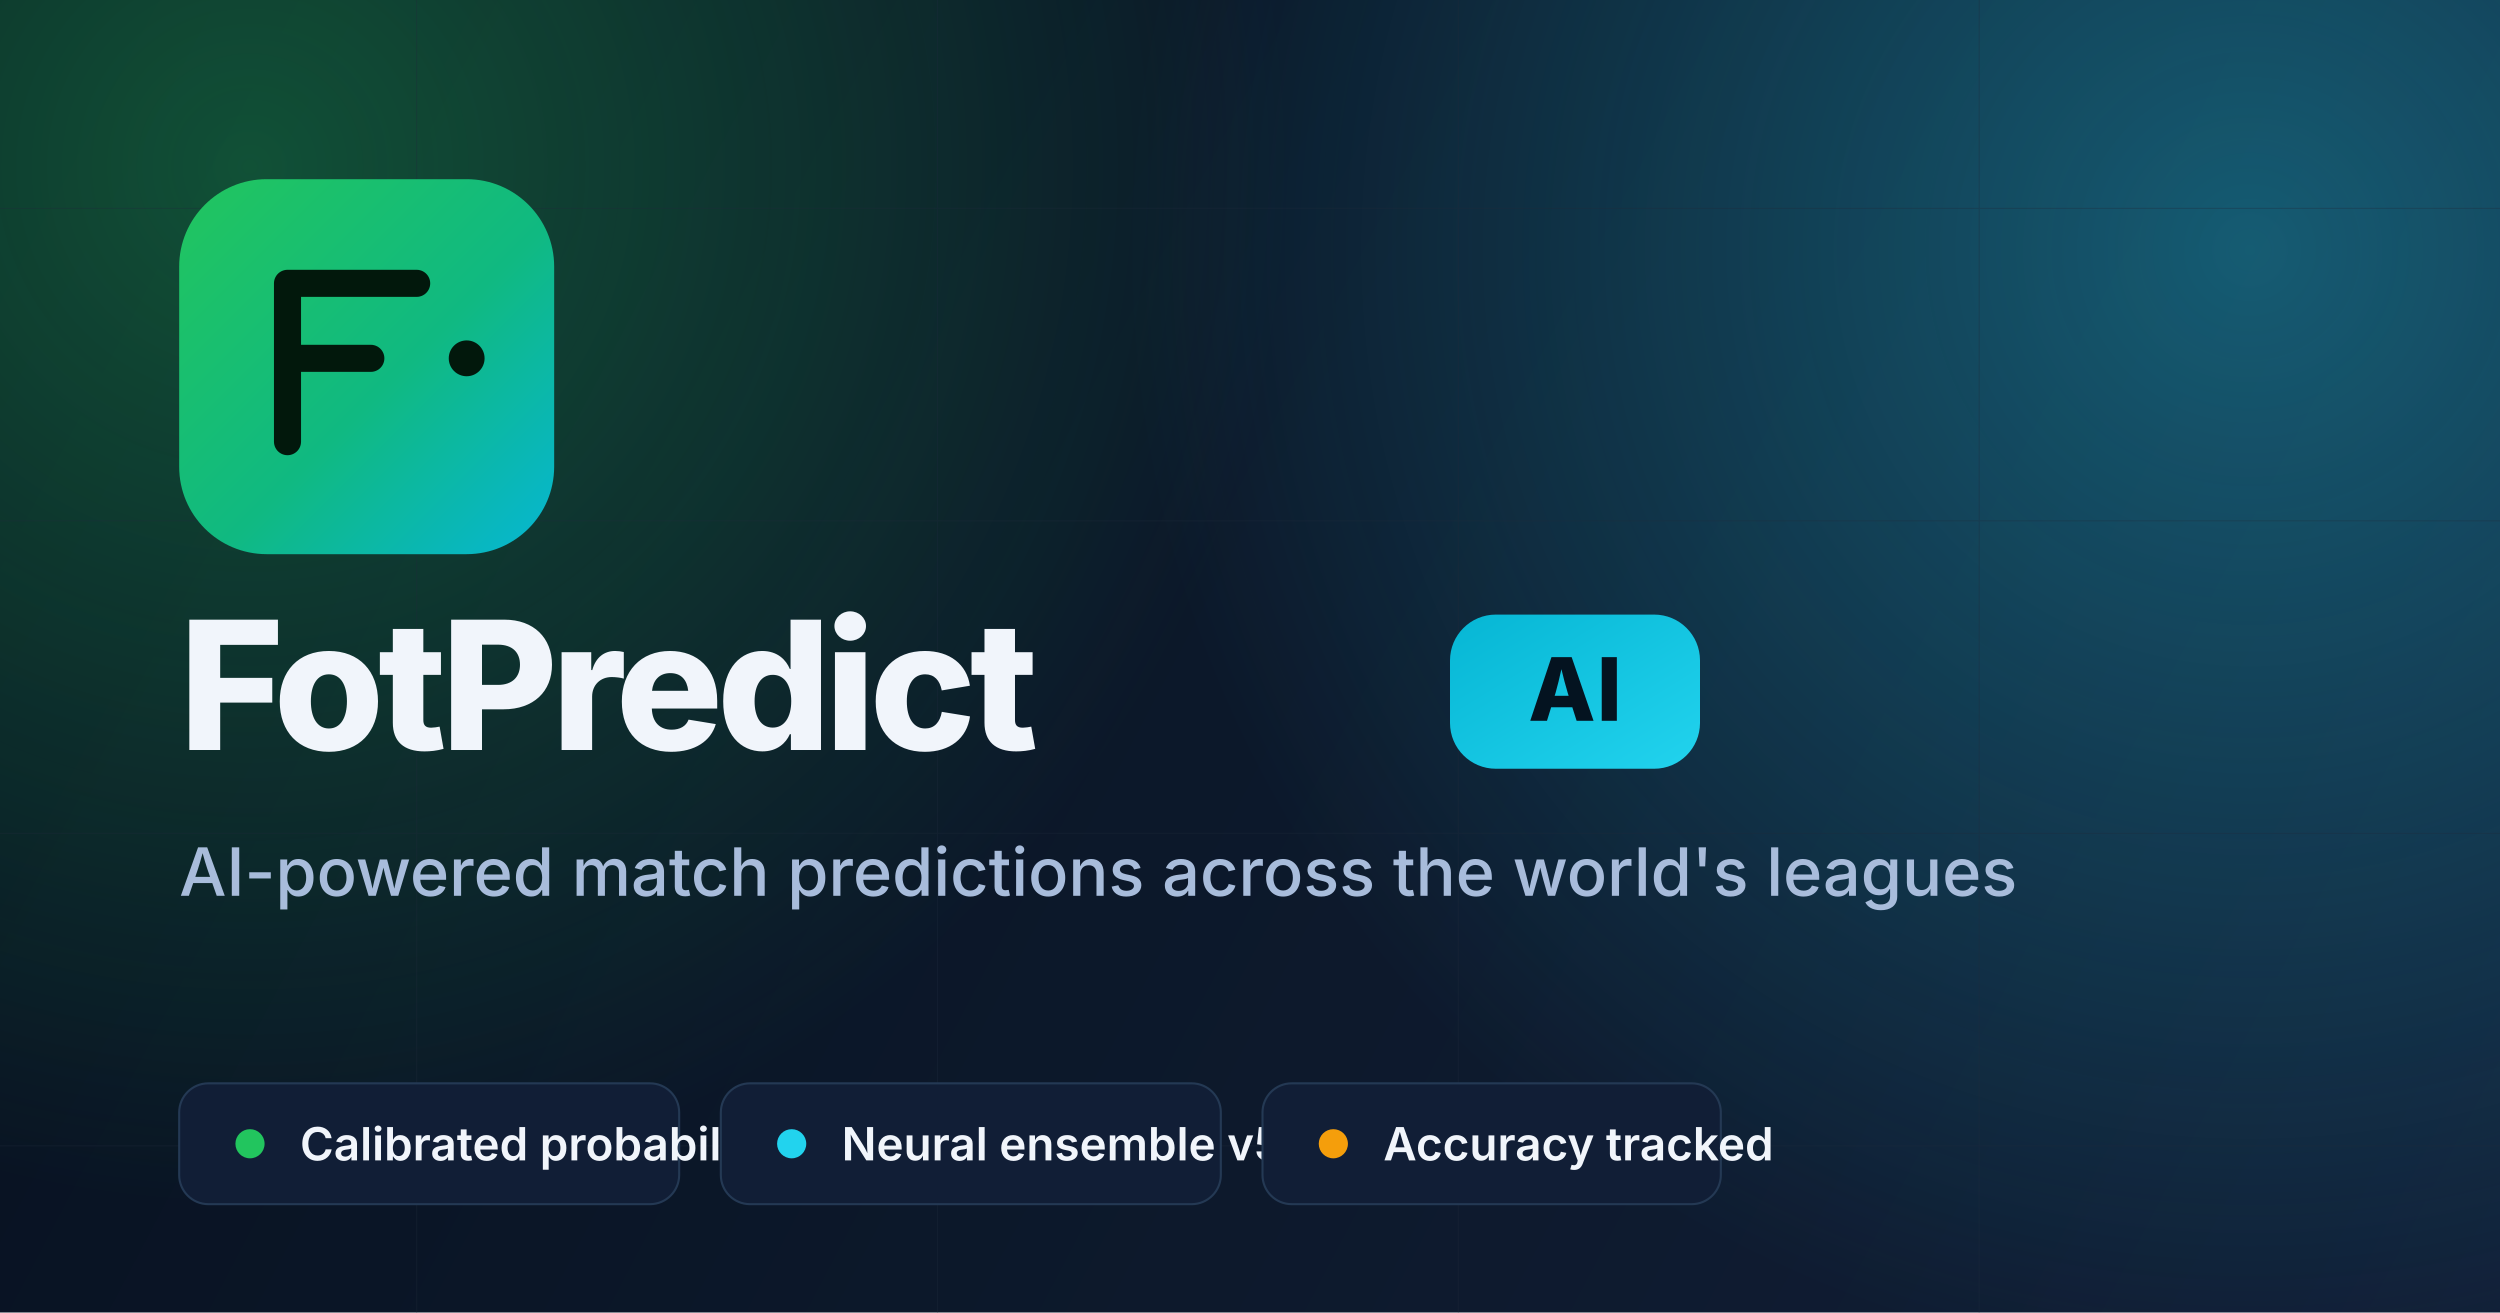
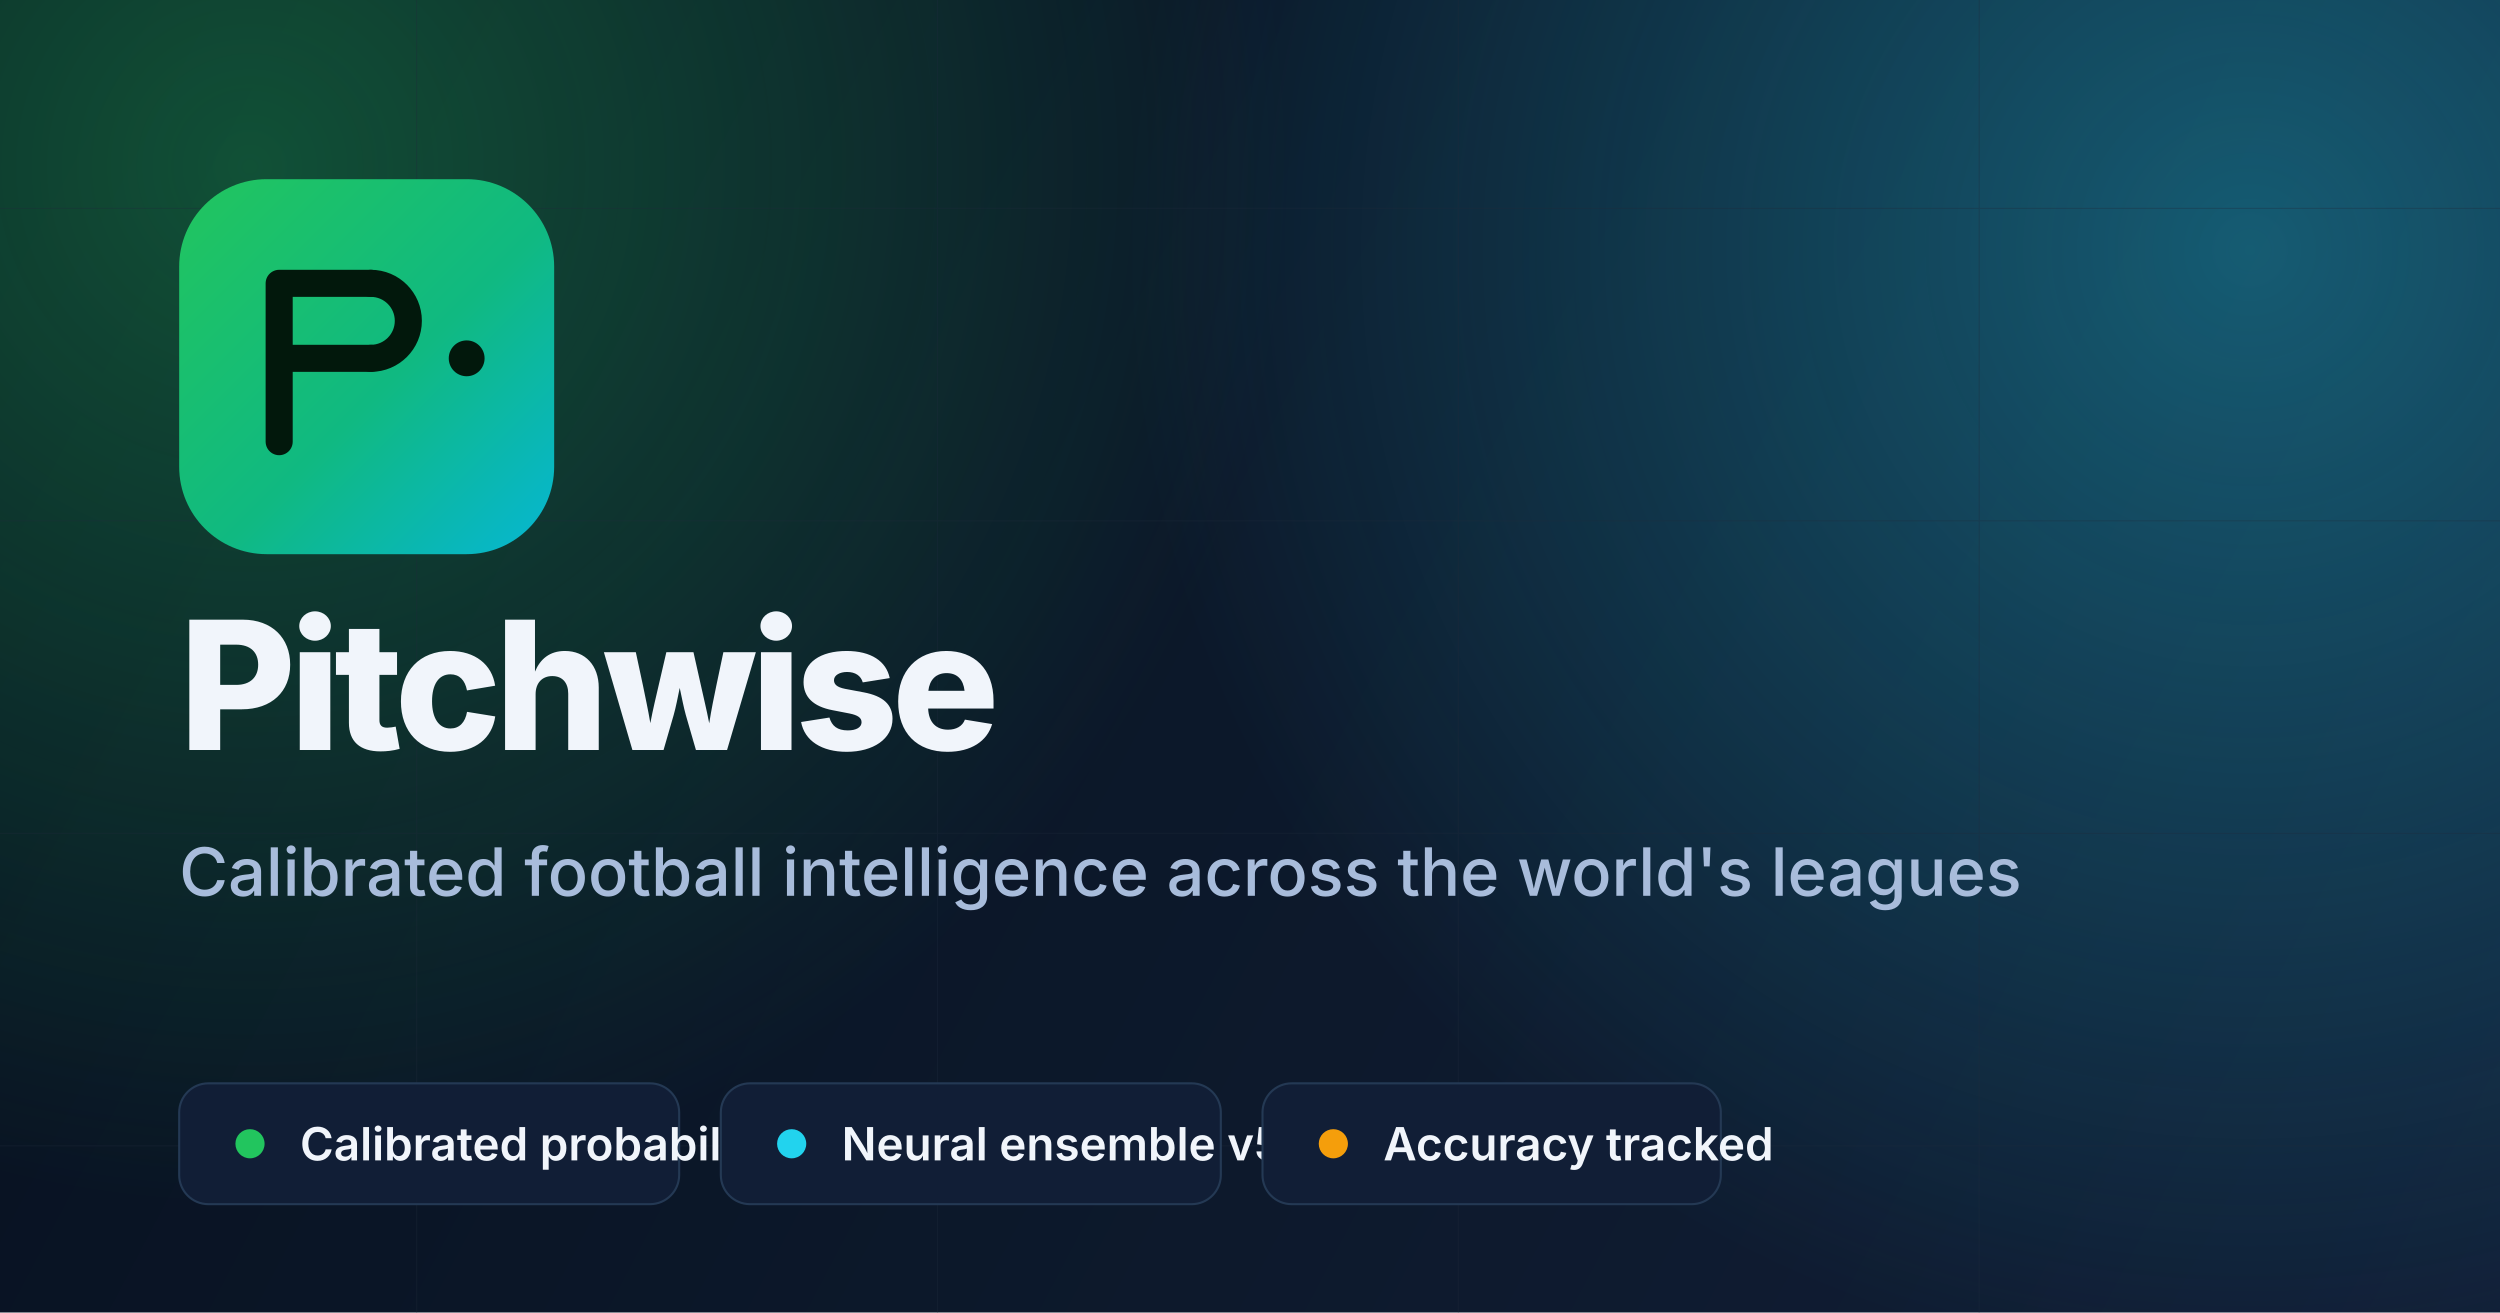
<svg xmlns="http://www.w3.org/2000/svg" viewBox="0 0 1200 630" fill="none">
  <defs>
    <linearGradient id="bg" x1="0" y1="0" x2="1200" y2="630" gradientUnits="userSpaceOnUse">
      <stop offset="0" stop-color="#07101f" />
      <stop offset="0.5" stop-color="#0c182a" />
      <stop offset="1" stop-color="#111e36" />
    </linearGradient>
    <radialGradient id="glowL" cx="120" cy="80" r="500" gradientUnits="userSpaceOnUse">
      <stop offset="0" stop-color="#22c55e" stop-opacity="0.35" />
      <stop offset="1" stop-color="#22c55e" stop-opacity="0" />
    </radialGradient>
    <radialGradient id="glowR" cx="1080" cy="120" r="540" gradientUnits="userSpaceOnUse">
      <stop offset="0" stop-color="#22d3ee" stop-opacity="0.35" />
      <stop offset="1" stop-color="#22d3ee" stop-opacity="0" />
    </radialGradient>
    <linearGradient id="mark" x1="0" y1="0" x2="180" y2="180" gradientUnits="userSpaceOnUse">
      <stop offset="0" stop-color="#22c55e" />
      <stop offset="0.55" stop-color="#10b981" />
      <stop offset="1" stop-color="#06b6d4" />
    </linearGradient>
    <linearGradient id="pill" x1="0" y1="0" x2="1" y2="1">
      <stop offset="0" stop-color="#06b6d4" />
      <stop offset="1" stop-color="#22d3ee" />
    </linearGradient>
  </defs>
  <rect width="1200" height="630" fill="url(#bg)" />
  <rect width="1200" height="630" fill="url(#glowL)" />
  <rect width="1200" height="630" fill="url(#glowR)" />
  <g stroke="#1e293b" stroke-width="0.5" opacity="0.35">
    <path d="M0 100 L1200 100 M0 250 L1200 250 M0 400 L1200 400 M0 550 L1200 550" />
    <path d="M200 0 L200 630 M450 0 L450 630 M700 0 L700 630 M950 0 L950 630" />
  </g>
  <g transform="translate(86 86)">
    <rect x="0" y="0" width="180" height="180" rx="42" fill="url(#mark)" />
-     <path d="M52 50h62M52 50v76M52 86h40" stroke="#02180c" stroke-width="13" stroke-linecap="round" stroke-linejoin="round" />
+     <path d="M48 50v76M48 50h44M48 86h44" stroke="#02180c" stroke-width="13" stroke-linecap="round" stroke-linejoin="round" />
+     <path d="M92 50a18 18 0 0 1 0 36" stroke="#02180c" stroke-width="13" stroke-linecap="round" fill="none" />
    <circle cx="138" cy="86" r="8.6" fill="#02180c" />
  </g>
-   <text x="86" y="360" font-family="Inter, ui-sans-serif, system-ui, sans-serif" font-size="86" font-weight="800" letter-spacing="-3" fill="#f1f5fb">FotPredict</text>
-   <g transform="translate(696 295)">
-     <rect width="120" height="74" rx="22" fill="url(#pill)" />
-     <text x="60" y="51" text-anchor="middle" font-family="Inter, ui-sans-serif, system-ui, sans-serif" font-size="42" font-weight="800" letter-spacing="0.6" fill="#041320">AI</text>
-   </g>
-   <text x="86" y="430" font-family="Inter, ui-sans-serif, system-ui, sans-serif" font-size="32" font-weight="500" fill="#a8bcdb">AI-powered match predictions across the world's leagues</text>
+   <text x="86" y="360" font-family="Inter, ui-sans-serif, system-ui, sans-serif" font-size="86" font-weight="800" letter-spacing="-3" fill="#f1f5fb">Pitchwise</text>
+   <text x="86" y="430" font-family="Inter, ui-sans-serif, system-ui, sans-serif" font-size="32" font-weight="500" fill="#a8bcdb">Calibrated football intelligence across the world's leagues</text>
  <g font-family="Inter, ui-sans-serif, system-ui, sans-serif" font-size="22" font-weight="600">
    <g transform="translate(86 520)">
      <rect width="240" height="58" rx="14" fill="#111e36" stroke="#243954" />
      <circle cx="34" cy="29" r="7" fill="#22c55e" />
      <text x="58" y="37" fill="#f1f5fb">Calibrated probabilities</text>
    </g>
    <g transform="translate(346 520)">
      <rect width="240" height="58" rx="14" fill="#111e36" stroke="#243954" />
      <circle cx="34" cy="29" r="7" fill="#22d3ee" />
      <text x="58" y="37" fill="#f1f5fb">Neural ensemble v5.1</text>
    </g>
    <g transform="translate(606 520)">
      <rect width="220" height="58" rx="14" fill="#111e36" stroke="#243954" />
      <circle cx="34" cy="29" r="7" fill="#f59e0b" />
      <text x="58" y="37" fill="#f1f5fb">Accuracy tracked</text>
    </g>
  </g>
</svg>
